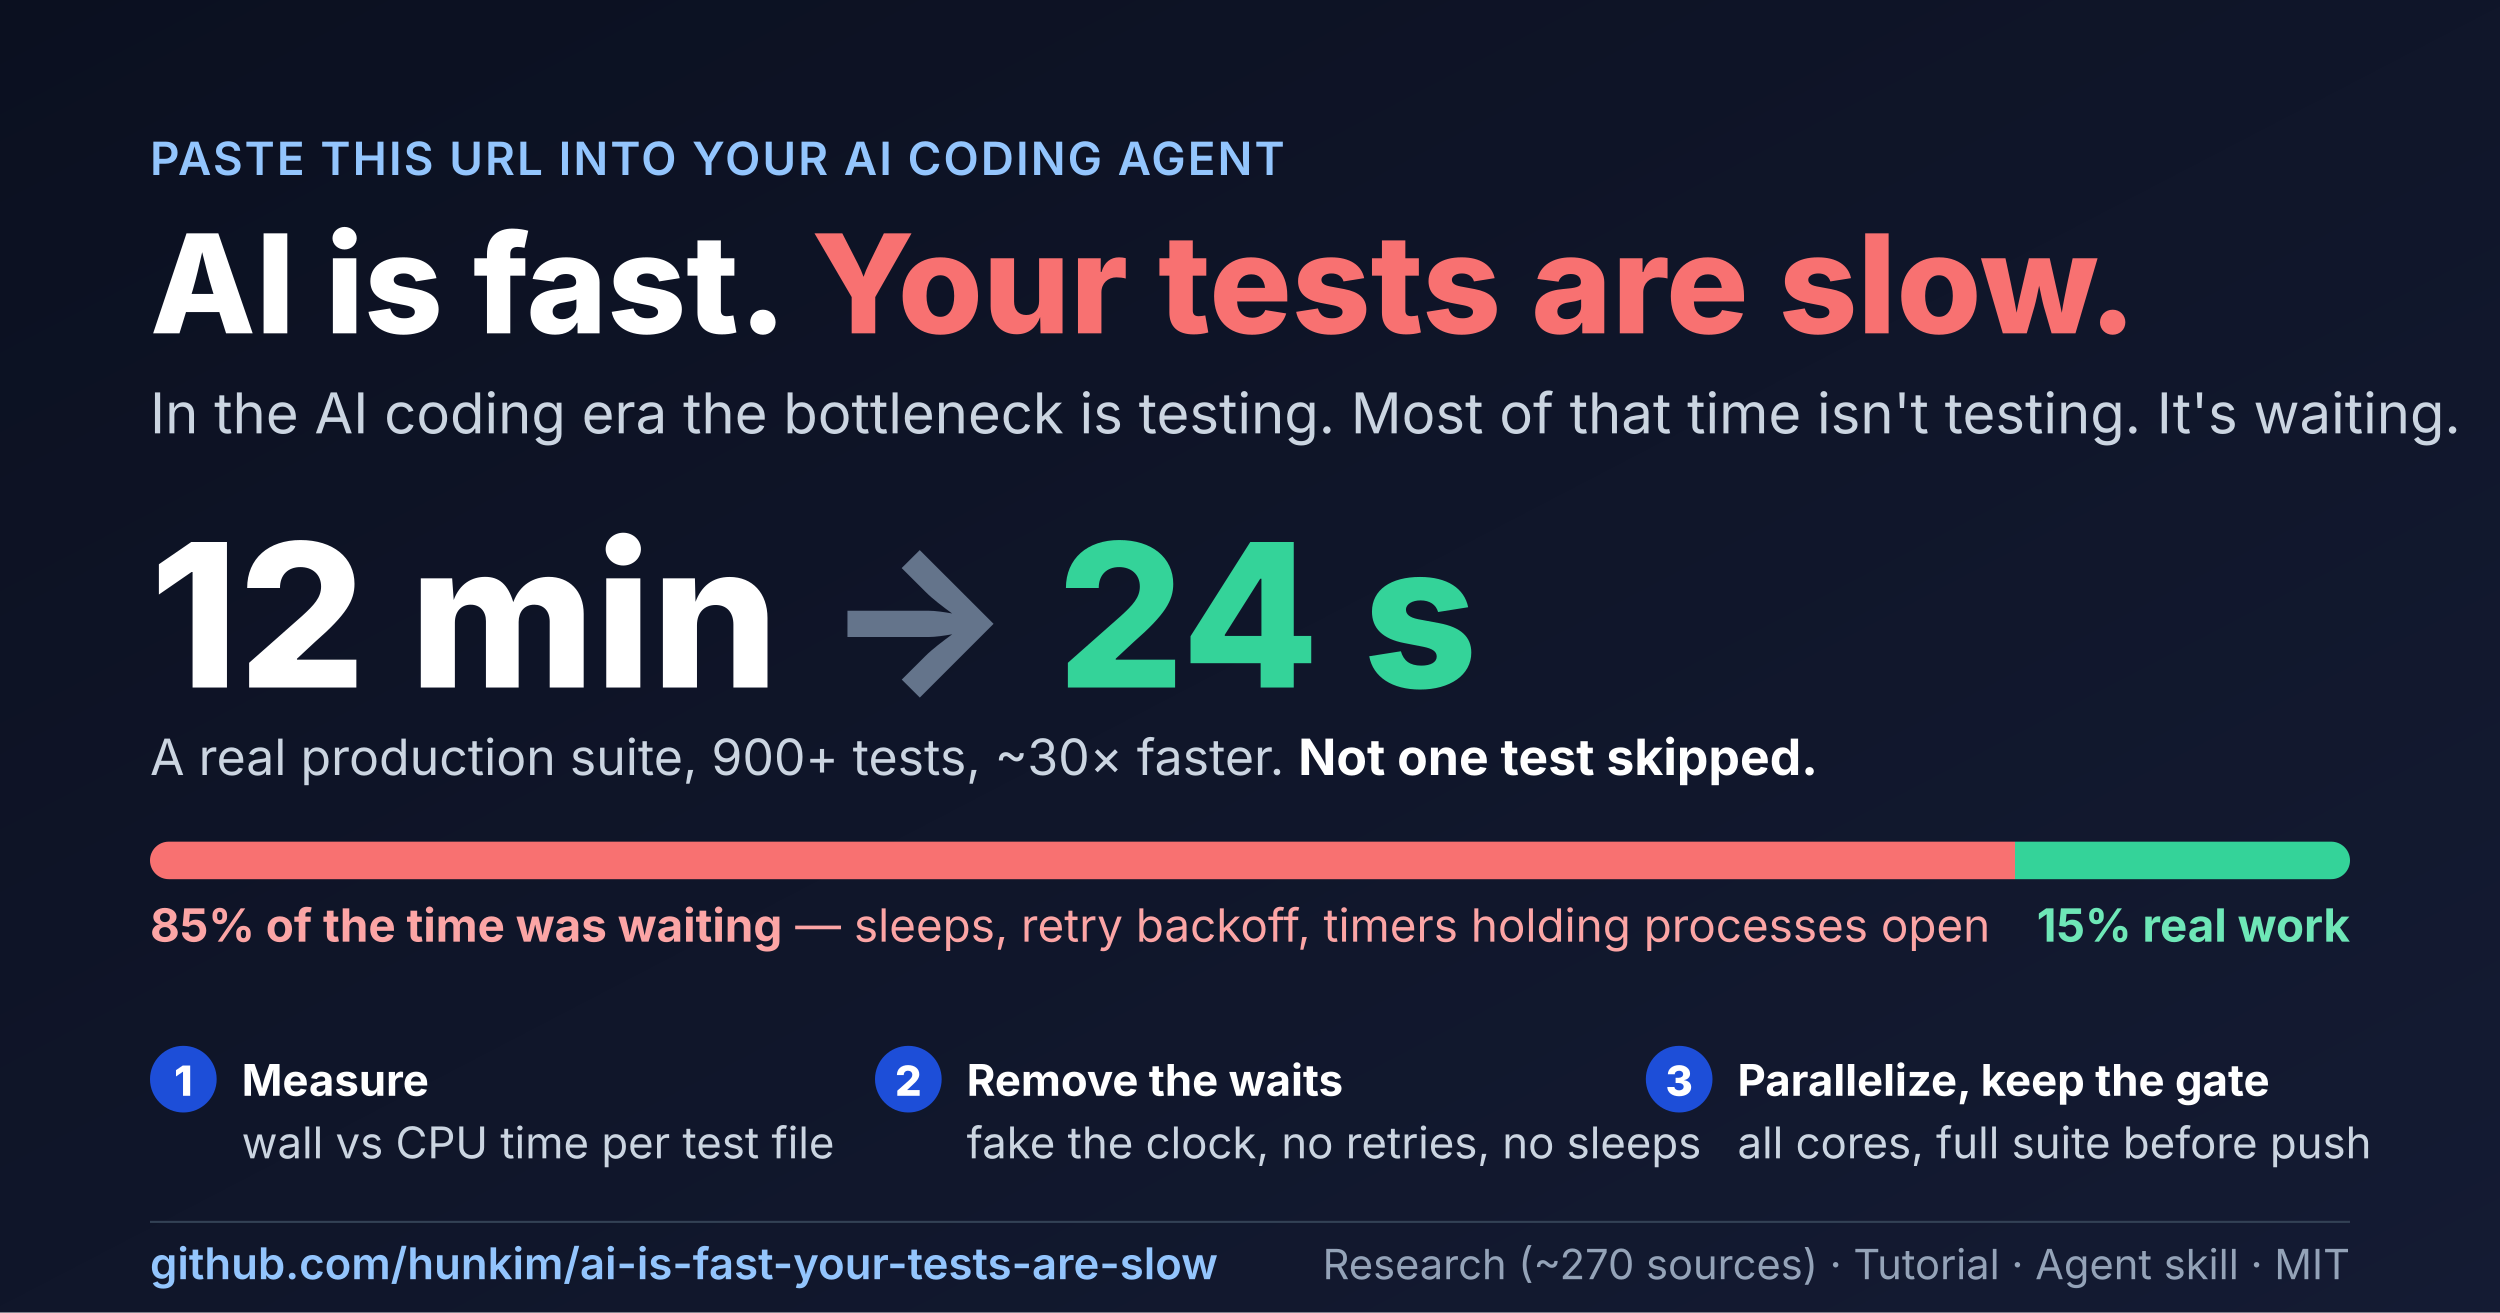
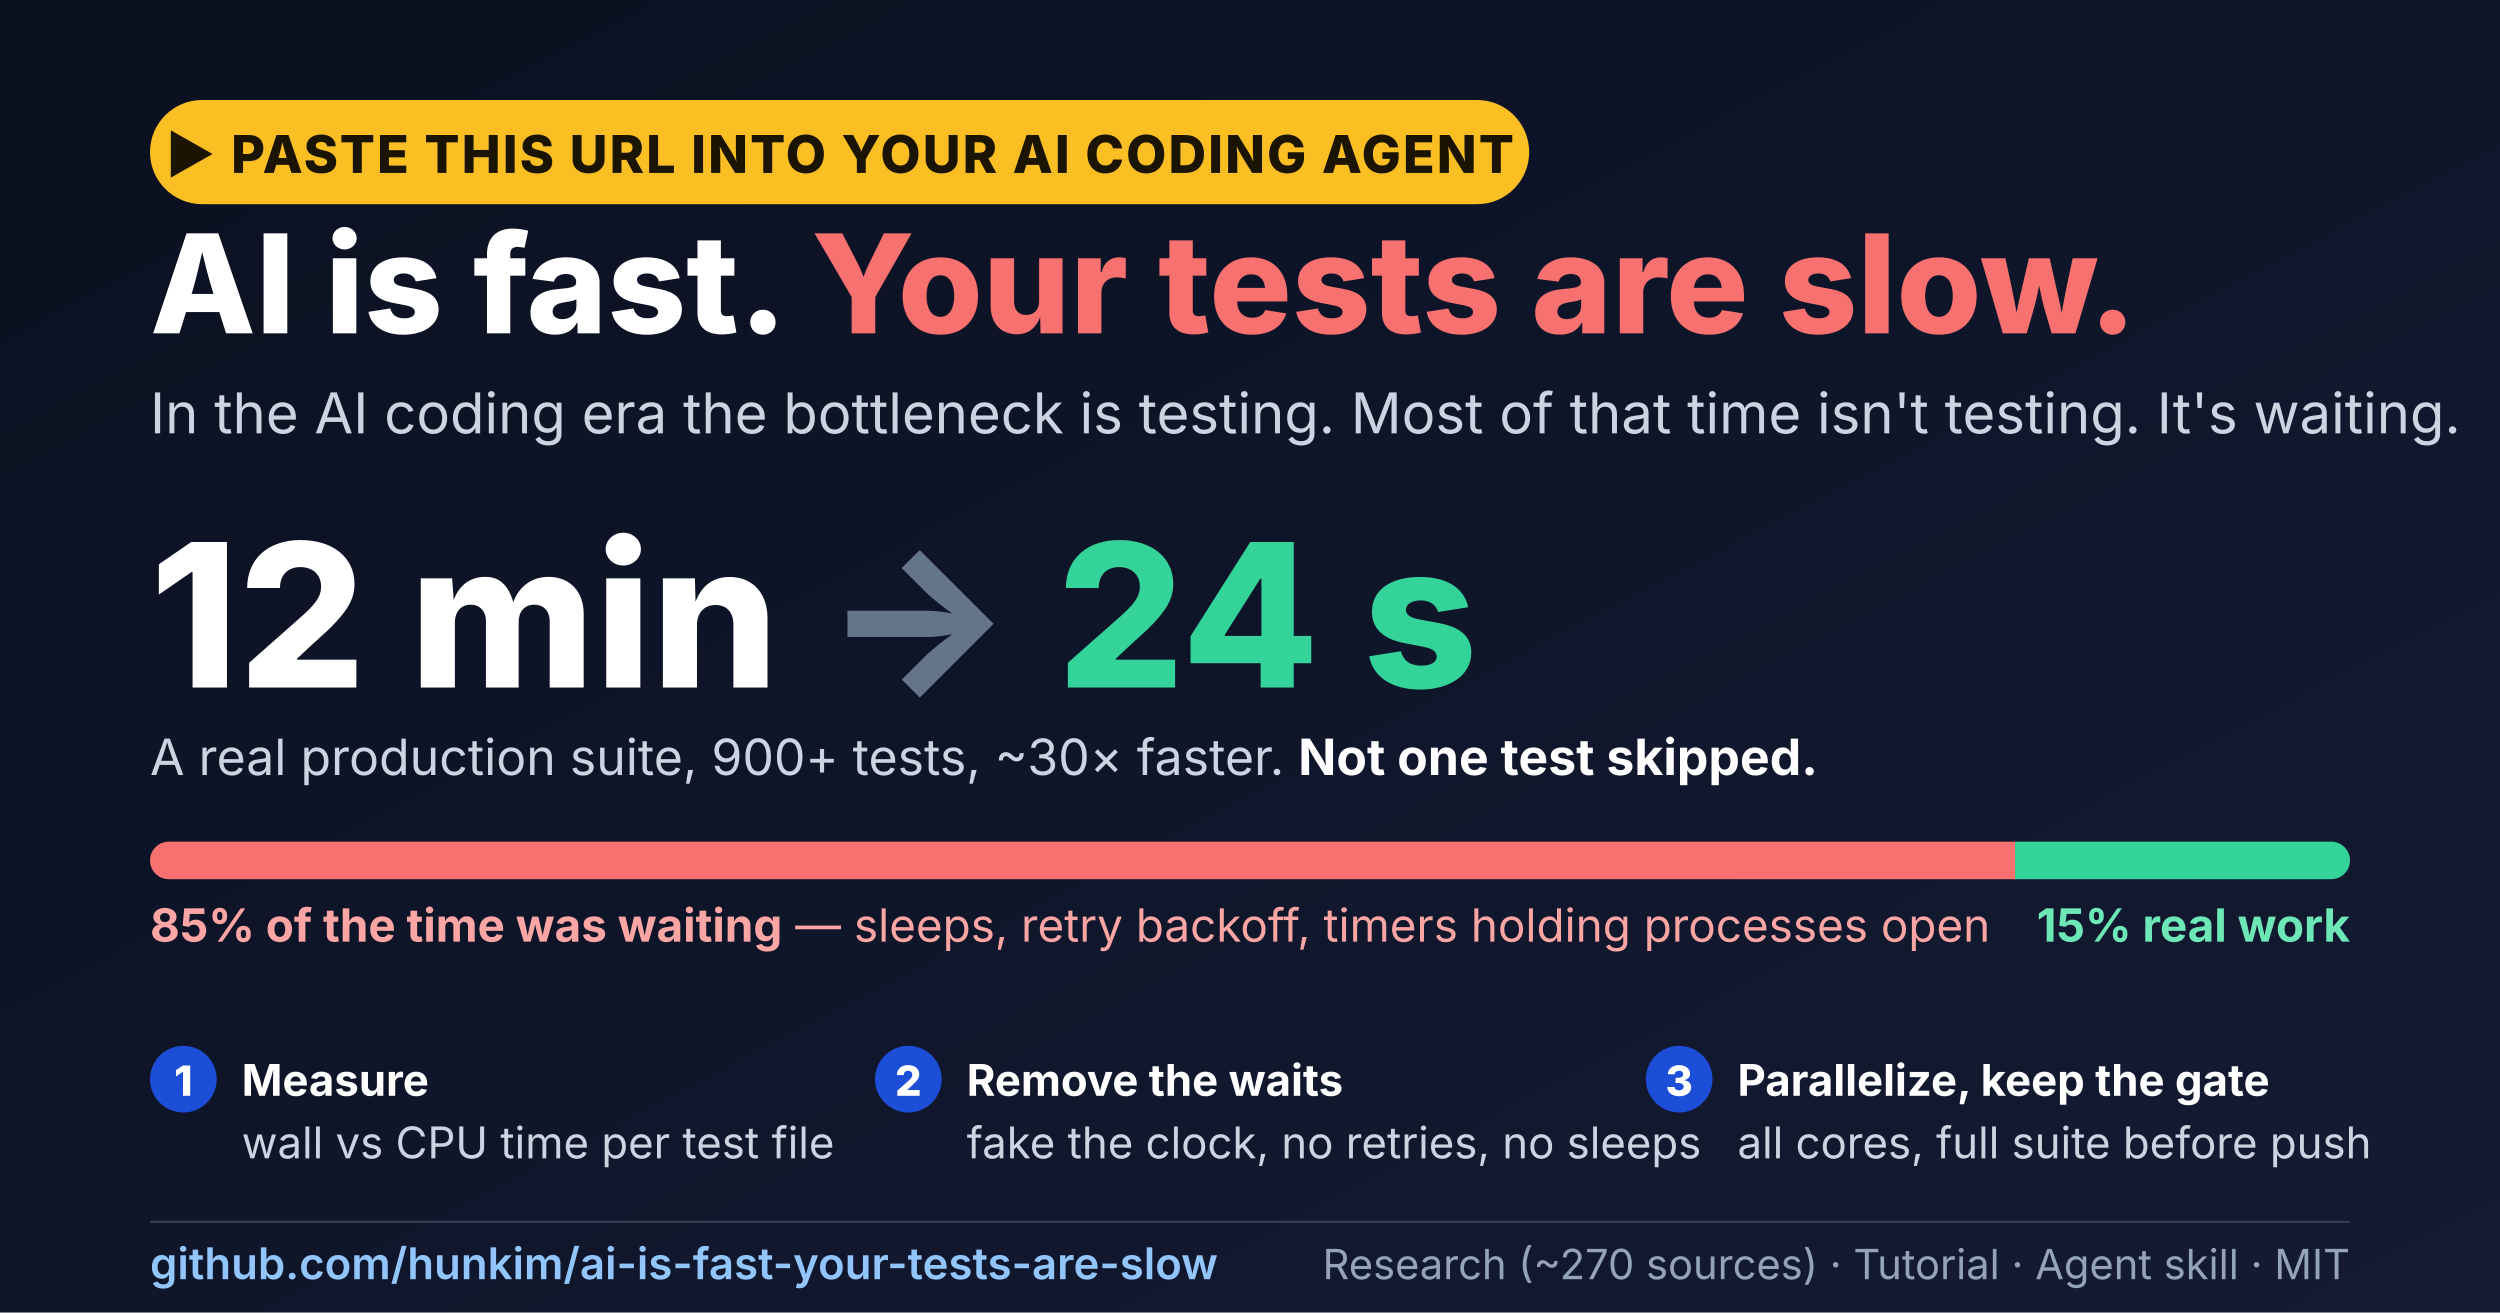
<svg xmlns="http://www.w3.org/2000/svg" width="1200" height="630" viewBox="0 0 1200 630" role="img" aria-label="AI is fast. Your tests are slow. Paste this repo's URL into your AI coding agent: a real test suite went from 12 minutes to 24 seconds with no test skipped. 85 percent of the time was waiting, not testing. Measure, remove the waits, parallelize.">
  <defs>
    <linearGradient id="bg" x1="0" y1="0" x2="1" y2="1">
      <stop offset="0" stop-color="#0b1020" />
      <stop offset="1" stop-color="#141b33" />
    </linearGradient>
    <linearGradient id="bar" x1="0" y1="0" x2="1" y2="0">
      <stop offset="0" stop-color="#f87171" />
      <stop offset="0.85" stop-color="#f87171" />
      <stop offset="0.85" stop-color="#34d399" />
      <stop offset="1" stop-color="#34d399" />
    </linearGradient>
  </defs>
  <rect width="1200" height="630" fill="url(#bg)" />
  <g font-family="Inter, -apple-system, 'Segoe UI', Helvetica, Arial, sans-serif" fill="#e5e7eb">
-     <text x="72" y="84" font-size="22" font-weight="600" fill="#93c5fd" letter-spacing="1">PASTE THIS URL INTO YOUR AI CODING AGENT</text>
+     <rect x="72" y="48" width="662" height="50" rx="25" fill="#fbbf24" />
+     <text x="403" y="83" font-size="25" font-weight="800" fill="#1a1400" text-anchor="middle" letter-spacing="1">▶  PASTE THIS URL INTO YOUR AI CODING AGENT</text>
    <text x="72" y="160" font-size="66" font-weight="800" fill="#ffffff">AI is fast. <tspan fill="#f87171">Your tests are slow.</tspan>
    </text>
    <text x="72" y="208" font-size="27" fill="#cbd5e1">In the AI coding era the bottleneck is testing. Most of that time isn't testing. It's waiting.</text>
    <text x="72" y="330" font-size="96" font-weight="800" fill="#ffffff">12 min <tspan fill="#64748b">→</tspan>
      <tspan fill="#34d399">24 s</tspan>
    </text>
    <text x="72" y="372" font-size="24" fill="#cbd5e1">A real production suite, 900+ tests, ~30× faster. <tspan font-weight="700" fill="#ffffff">Not one test skipped.</tspan>
    </text>
    <rect x="72" y="404" width="1056" height="18" rx="9" fill="url(#bar)" />
    <text x="72" y="452" font-size="22" fill="#fca5a5">
      <tspan font-weight="700">85% of the time was waiting</tspan> — sleeps, retry backoff, timers holding processes open</text>
    <text x="1128" y="452" font-size="22" fill="#6ee7b7" text-anchor="end" font-weight="700">15% real work</text>
    <g font-size="21">
      <g transform="translate(72 500)">
        <circle cx="16" cy="18" r="16" fill="#1d4ed8" />
        <text x="16" y="26" font-size="20" font-weight="800" text-anchor="middle" fill="#ffffff">1</text>
        <text x="44" y="26" font-weight="700" fill="#ffffff">Measure</text>
        <text x="44" y="56" fill="#cbd5e1">wall vs CPU time per test file</text>
      </g>
      <g transform="translate(420 500)">
        <circle cx="16" cy="18" r="16" fill="#1d4ed8" />
        <text x="16" y="26" font-size="20" font-weight="800" text-anchor="middle" fill="#ffffff">2</text>
        <text x="44" y="26" font-weight="700" fill="#ffffff">Remove the waits</text>
        <text x="44" y="56" fill="#cbd5e1">fake the clock, no retries, no sleeps</text>
      </g>
      <g transform="translate(790 500)">
        <circle cx="16" cy="18" r="16" fill="#1d4ed8" />
        <text x="16" y="26" font-size="20" font-weight="800" text-anchor="middle" fill="#ffffff">3</text>
        <text x="44" y="26" font-weight="700" fill="#ffffff">Parallelize, keep the gate</text>
        <text x="44" y="56" fill="#cbd5e1">all cores, full suite before push</text>
      </g>
    </g>
    <rect x="72" y="586" width="1056" height="1" fill="#334155" />
    <text x="72" y="614" font-size="21" fill="#93c5fd" font-weight="600">github.com/hunkim/ai-is-fast-your-tests-are-slow</text>
    <text x="1128" y="614" font-size="20" fill="#94a3b8" text-anchor="end">Research (~270 sources) · Tutorial · Agent skill · MIT</text>
  </g>
</svg>
